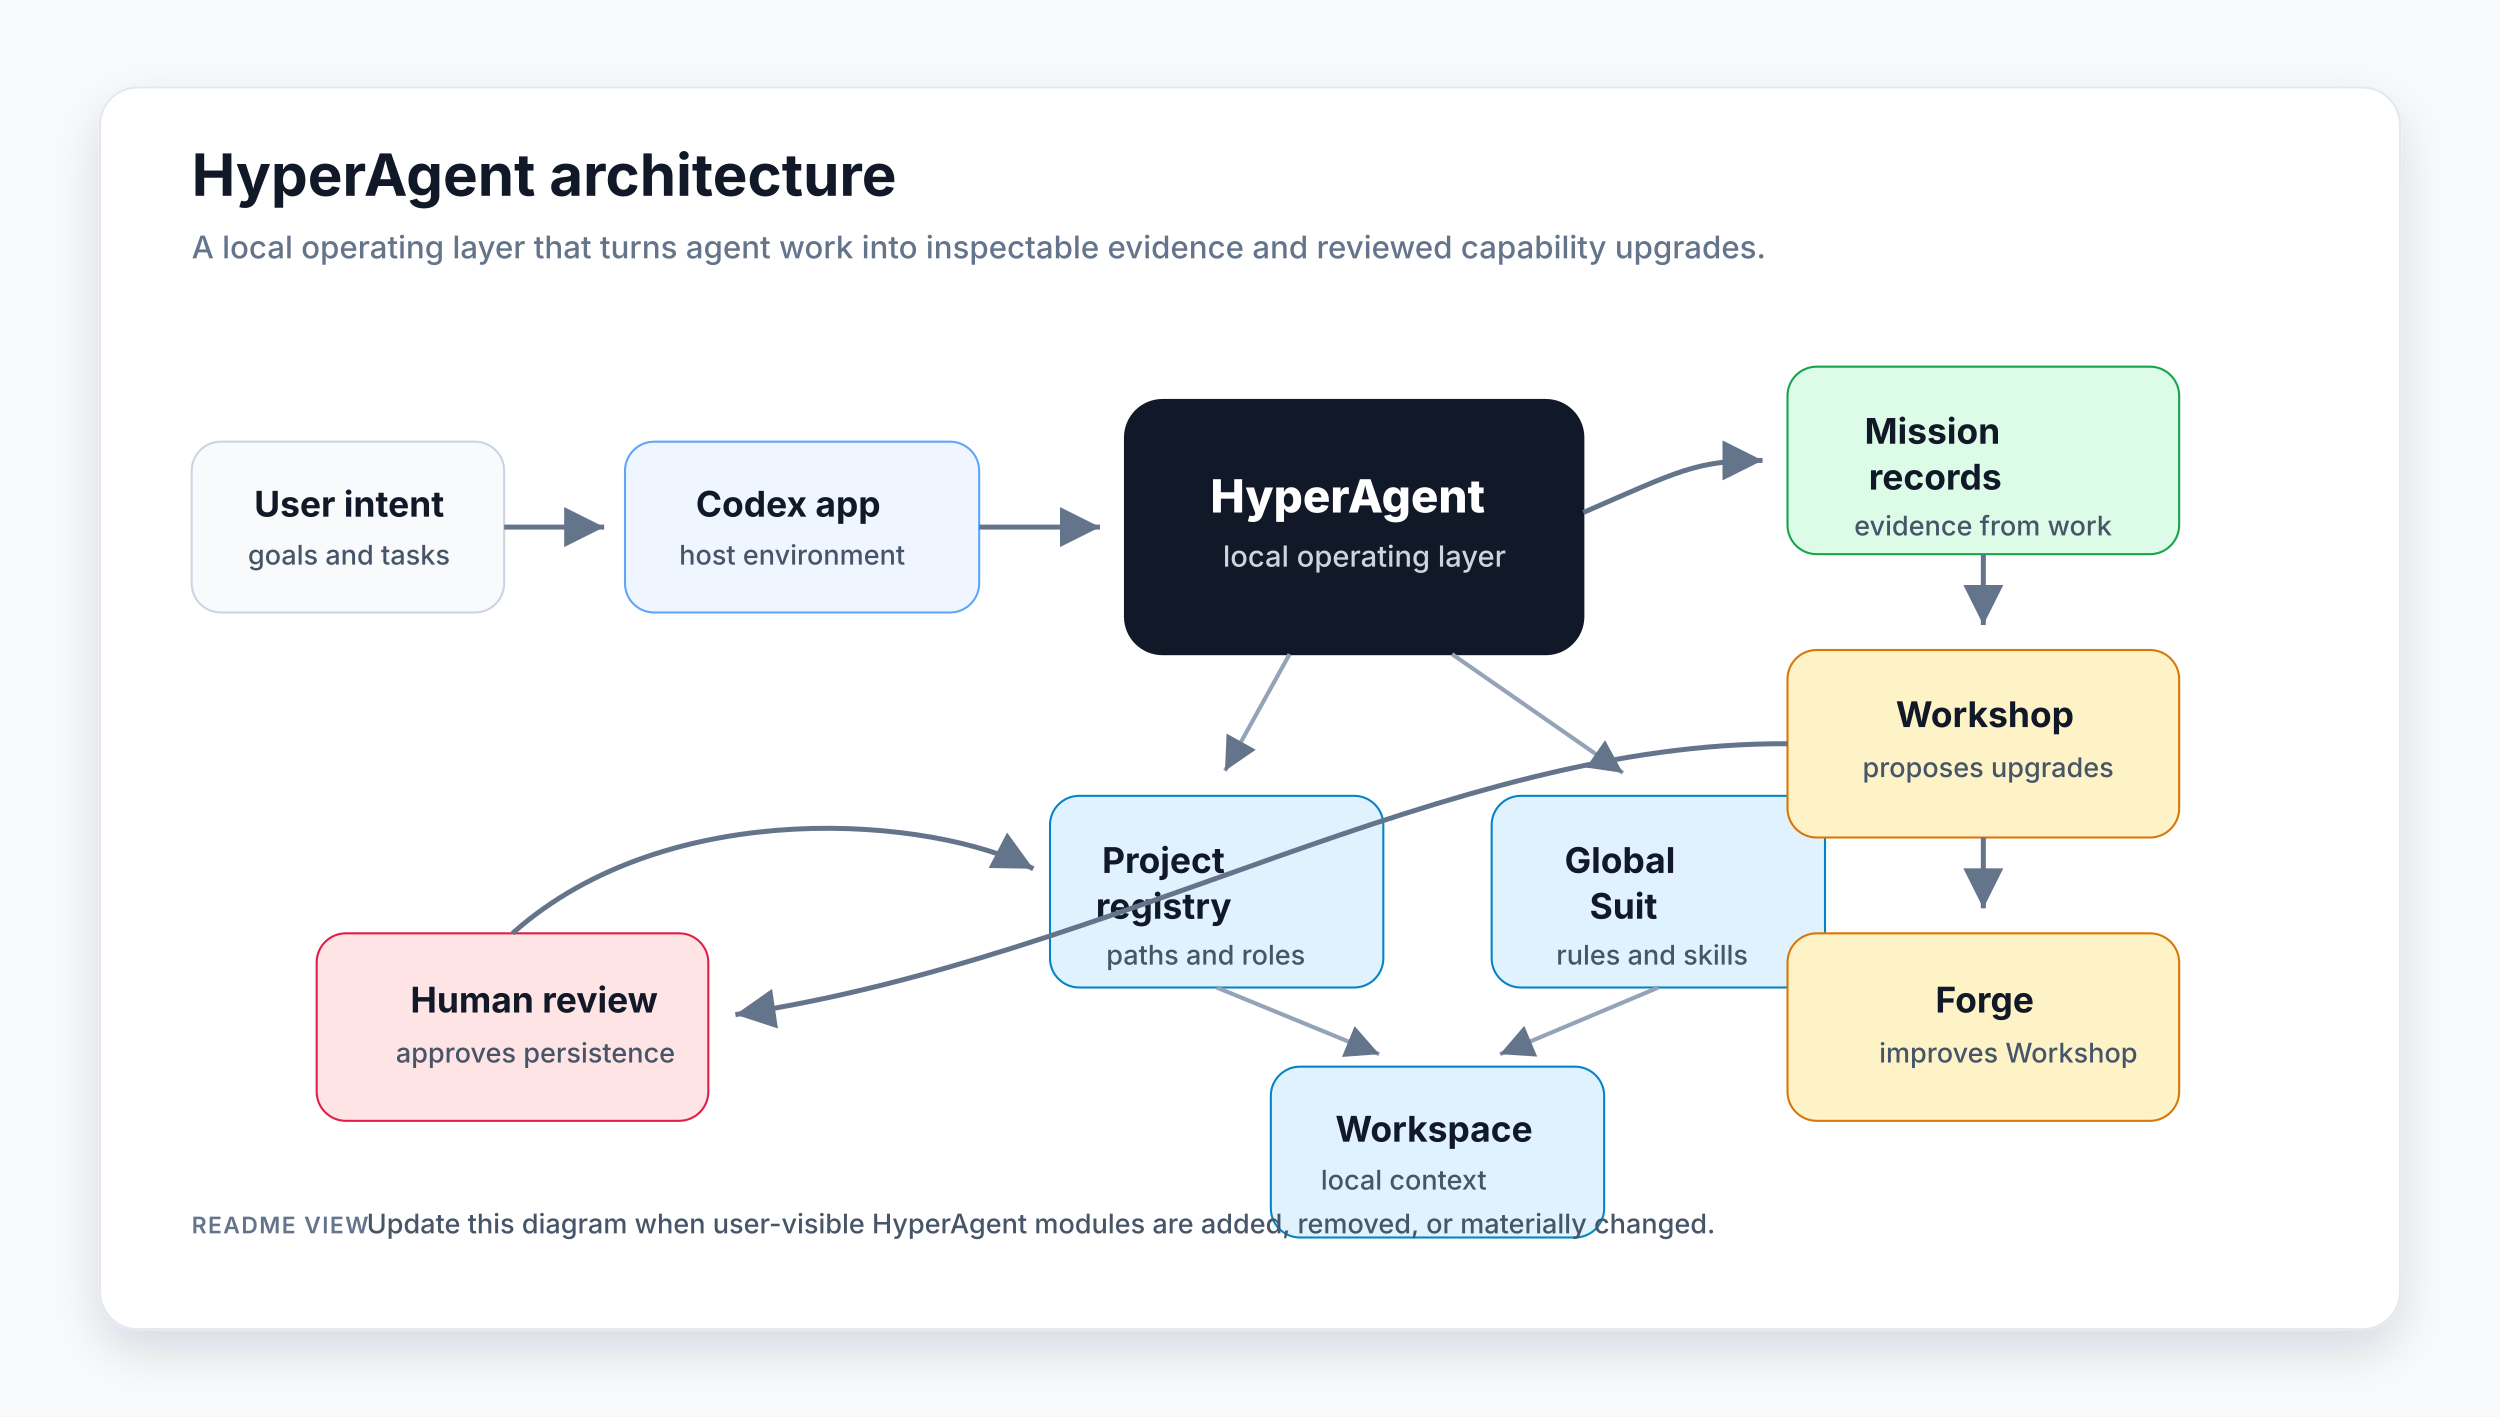
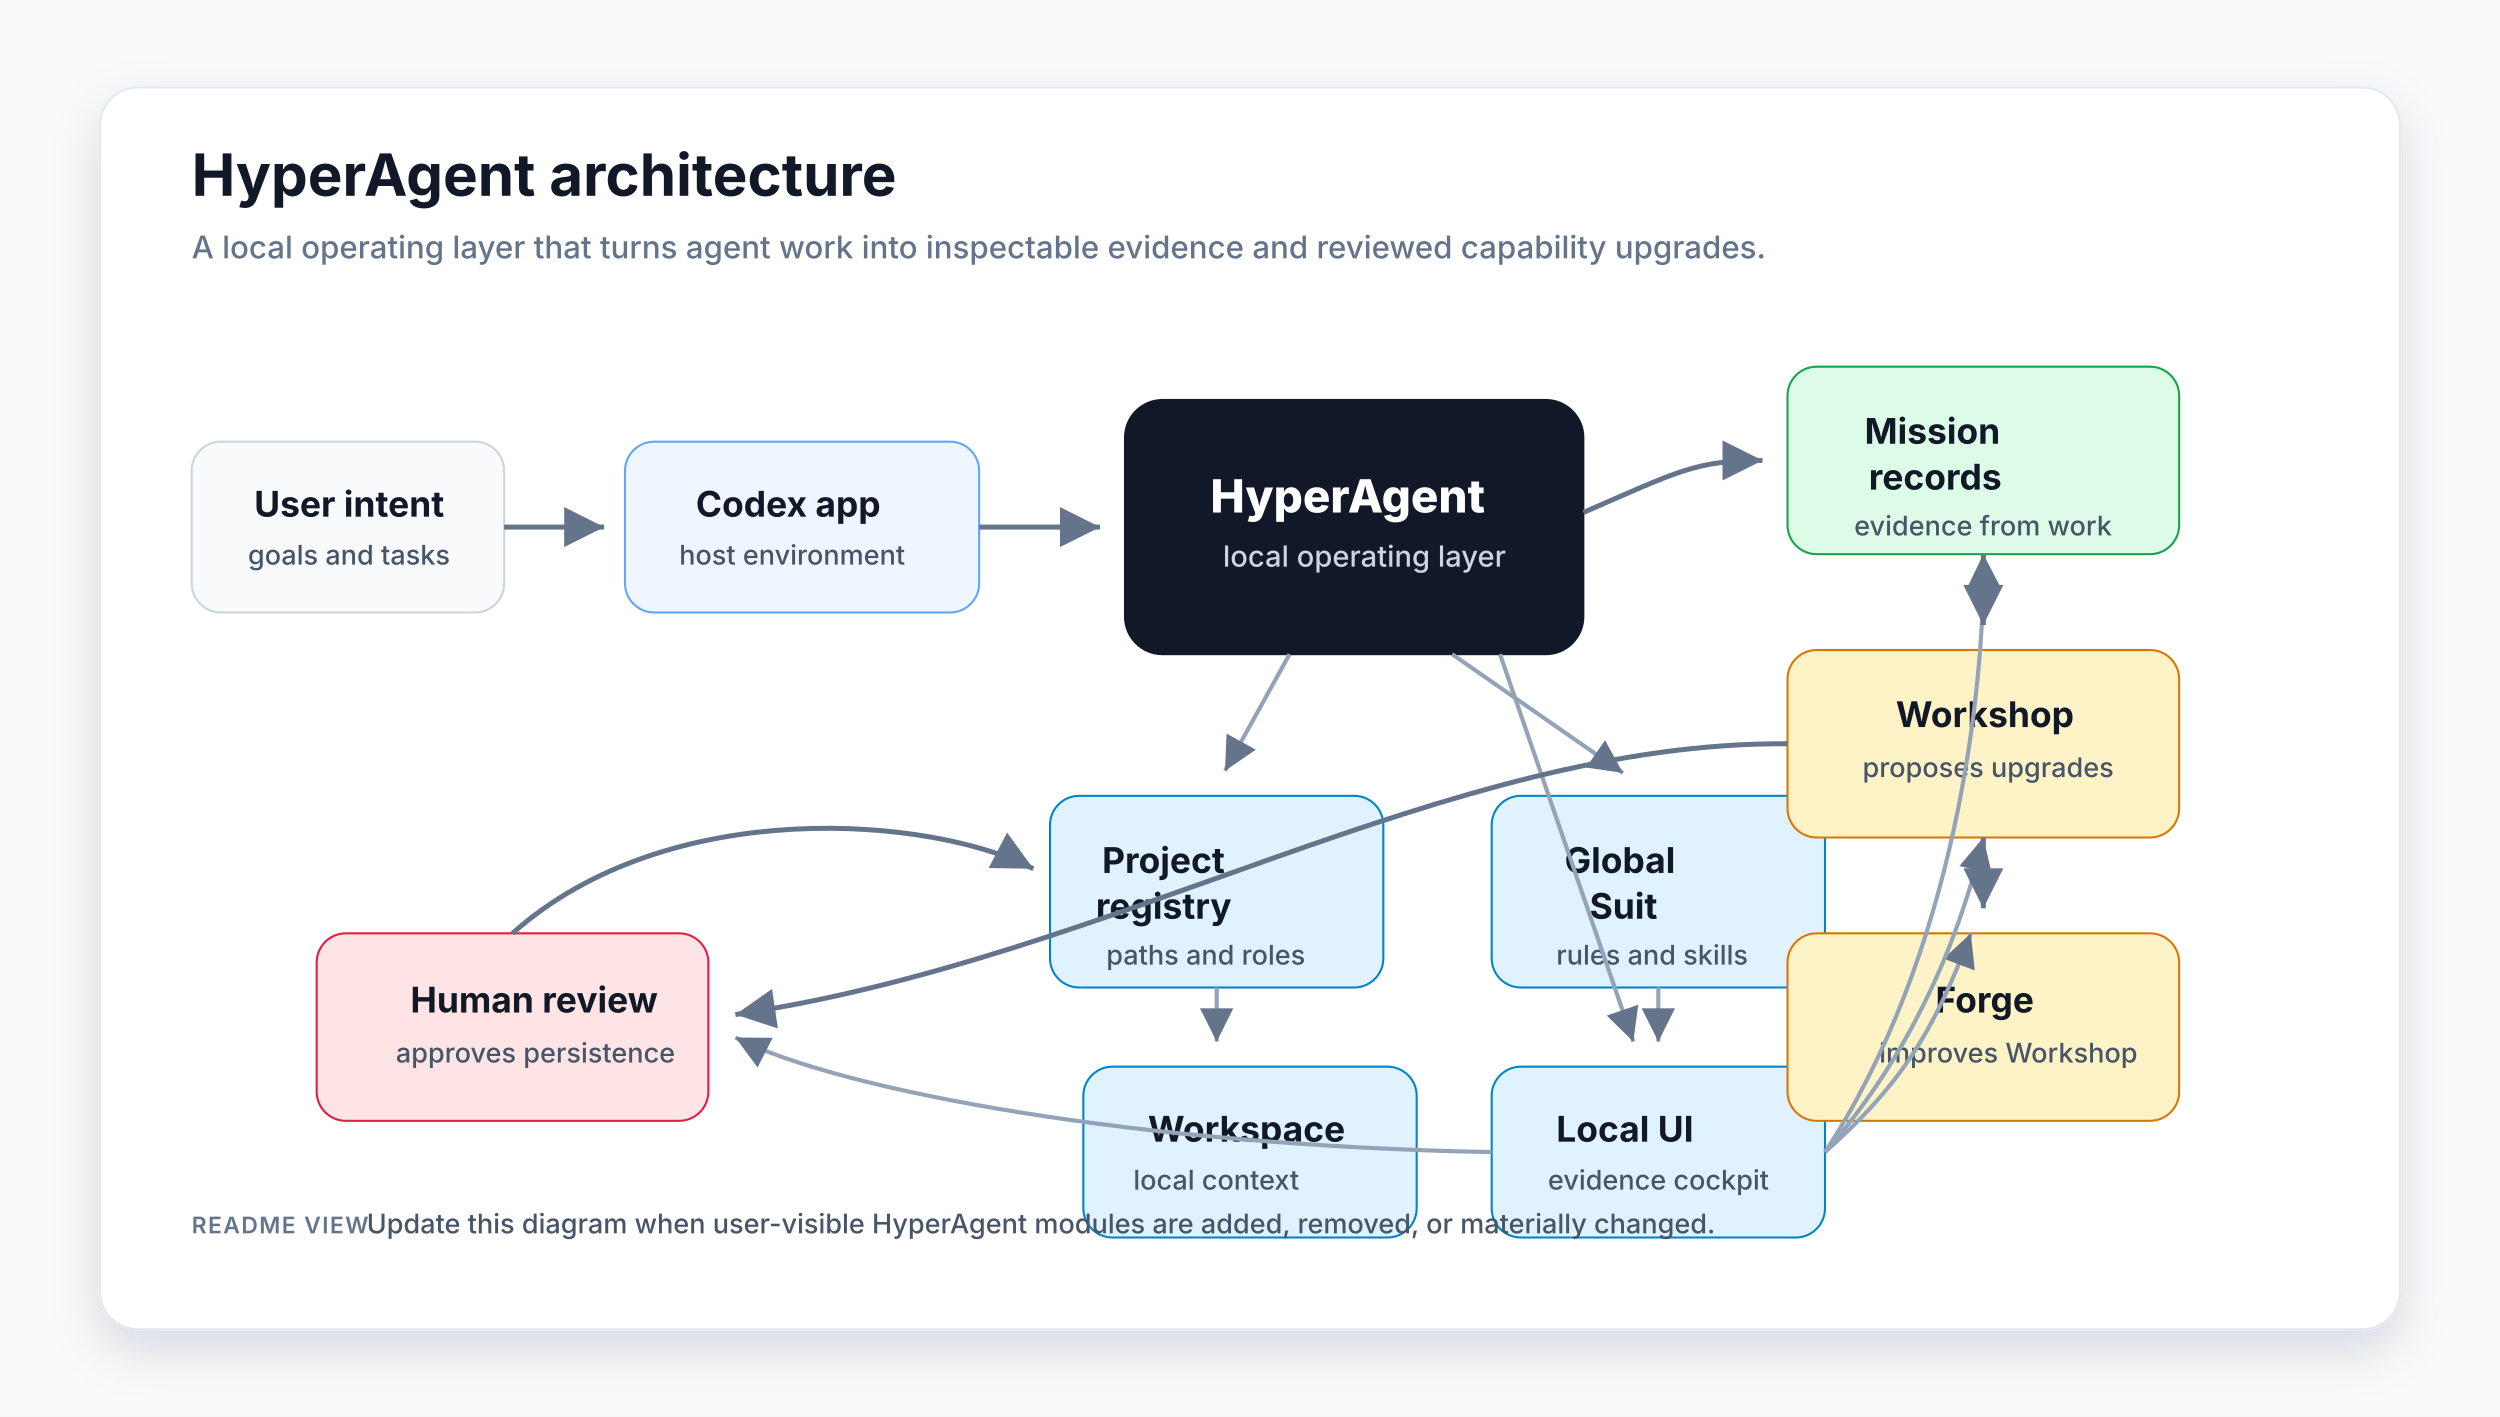
<svg xmlns="http://www.w3.org/2000/svg" width="1200" height="680" viewBox="0 0 1200 680" role="img" aria-labelledby="title desc">
  <defs>
    <filter id="shadow" x="-12%" y="-18%" width="124%" height="136%">
      <feDropShadow dx="0" dy="10" stdDeviation="12" flood-color="#0f172a" flood-opacity="0.13" />
    </filter>
    <marker id="arrow" markerWidth="12" markerHeight="12" refX="10" refY="6" orient="auto" markerUnits="strokeWidth">
      <path d="M2,2 L10,6 L2,10 Z" fill="#64748b" />
    </marker>
    <style>
      .bg { fill: #f8fafc; }
      .panel { fill: #ffffff; stroke: #e2e8f0; stroke-width: 1; filter: url(#shadow); }
      .title { font: 700 28px ui-sans-serif, system-ui, -apple-system, BlinkMacSystemFont, "Segoe UI", sans-serif; fill: #111827; }
      .subtitle { font: 500 15px ui-sans-serif, system-ui, -apple-system, BlinkMacSystemFont, "Segoe UI", sans-serif; fill: #64748b; }
      .label { font: 700 17px ui-sans-serif, system-ui, -apple-system, BlinkMacSystemFont, "Segoe UI", sans-serif; fill: #111827; }
      .small { font: 500 13px ui-sans-serif, system-ui, -apple-system, BlinkMacSystemFont, "Segoe UI", sans-serif; fill: #475569; }
      .tiny { font: 600 11px ui-sans-serif, system-ui, -apple-system, BlinkMacSystemFont, "Segoe UI", sans-serif; fill: #64748b; letter-spacing: .06em; }
      .core-label { font: 800 22px ui-sans-serif, system-ui, -apple-system, BlinkMacSystemFont, "Segoe UI", sans-serif; fill: #ffffff; }
      .core-small { font: 500 14px ui-sans-serif, system-ui, -apple-system, BlinkMacSystemFont, "Segoe UI", sans-serif; fill: #cbd5e1; }
      .line { fill: none; stroke: #64748b; stroke-width: 2.4; marker-end: url(#arrow); }
      .soft-line { fill: none; stroke: #94a3b8; stroke-width: 2; marker-end: url(#arrow); }
    </style>
  </defs>
  <rect class="bg" width="1200" height="680" rx="0" />
  <rect class="panel" x="48" y="42" width="1104" height="596" rx="18" />
  <text class="title" x="92" y="94">HyperAgent architecture</text>
  <text class="subtitle" x="92" y="124">A local operating layer that turns agent work into inspectable evidence and reviewed capability upgrades.</text>
  <rect x="92" y="212" width="150" height="82" rx="14" fill="#f8fafc" stroke="#cbd5e1" />
  <text class="label" x="122" y="248">User intent</text>
  <text class="small" x="119" y="271">goals and tasks</text>
  <rect x="300" y="212" width="170" height="82" rx="14" fill="#eff6ff" stroke="#60a5fa" />
  <text class="label" x="334" y="248">Codex app</text>
  <text class="small" x="326" y="271">host environment</text>
  <rect x="540" y="192" width="220" height="122" rx="18" fill="#111827" stroke="#111827" />
  <text class="core-label" x="581" y="246">HyperAgent</text>
  <text class="core-small" x="587" y="272">local operating layer</text>
  <path class="line" d="M242 253 H290" />
  <path class="line" d="M470 253 H528" />
  <rect x="504" y="382" width="160" height="92" rx="14" fill="#e0f2fe" stroke="#0284c7" />
  <text class="label" x="529" y="419">Project</text>
  <text class="label" x="526" y="441">registry</text>
  <text class="small" x="531" y="463">paths and roles</text>
  <rect x="716" y="382" width="160" height="92" rx="14" fill="#e0f2fe" stroke="#0284c7" />
  <text class="label" x="751" y="419">Global</text>
  <text class="label" x="763" y="441">Suit</text>
  <text class="small" x="747" y="463">rules and skills</text>
-   <rect x="610" y="512" width="160" height="82" rx="14" fill="#e0f2fe" stroke="#0284c7" />
-   <text class="label" x="641" y="548">Workspace</text>
-   <text class="small" x="634" y="571">local context</text>
+   <rect x="520" y="512" width="160" height="82" rx="14" fill="#e0f2fe" stroke="#0284c7" />
+   <text class="label" x="551" y="548">Workspace</text>
+   <text class="small" x="544" y="571">local context</text>
+   <rect x="716" y="512" width="160" height="82" rx="14" fill="#e0f2fe" stroke="#0284c7" />
+   <text class="label" x="747" y="548">Local UI</text>
+   <text class="small" x="743" y="571">evidence cockpit</text>
  <path class="soft-line" d="M619 314 L588 370" />
  <path class="soft-line" d="M697 314 L779 371" />
-   <path class="soft-line" d="M584 474 L662 506" />
-   <path class="soft-line" d="M796 474 L720 506" />
+   <path class="soft-line" d="M584 474 L584 500" />
+   <path class="soft-line" d="M796 474 L796 500" />
+   <path class="soft-line" d="M720 314 L784 500" />
  <rect x="858" y="176" width="188" height="90" rx="14" fill="#dcfce7" stroke="#16a34a" />
  <text class="label" x="895" y="213">Mission</text>
  <text class="label" x="897" y="235">records</text>
  <text class="small" x="890" y="257">evidence from work</text>
  <rect x="858" y="312" width="188" height="90" rx="14" fill="#fef3c7" stroke="#d97706" />
  <text class="label" x="910" y="349">Workshop</text>
  <text class="small" x="894" y="373">proposes upgrades</text>
  <rect x="858" y="448" width="188" height="90" rx="14" fill="#fef3c7" stroke="#d97706" />
  <text class="label" x="929" y="486">Forge</text>
  <text class="small" x="902" y="510">improves Workshop</text>
  <rect x="152" y="448" width="188" height="90" rx="14" fill="#ffe4e6" stroke="#e11d48" />
  <text class="label" x="197" y="486">Human review</text>
  <text class="small" x="190" y="510">approves persistence</text>
  <path class="line" d="M760 246 C806 226 814 221 846 221" />
+   <path class="soft-line" d="M876 553 C912 521 928 496 946 448" />
+   <path class="soft-line" d="M876 553 C930 492 947 423 952 402" />
+   <path class="soft-line" d="M876 553 C938 459 953 332 952 266" />
+   <path class="soft-line" d="M716 553 C548 550 404 524 353 498" />
  <path class="line" d="M952 266 V300" />
  <path class="line" d="M952 402 V436" />
  <path class="line" d="M858 357 C694 356 535 460 353 487" />
  <path class="line" d="M246 448 C321 381 448 392 496 417" />
  <text class="tiny" x="92" y="592">README VIEW</text>
  <text class="small" x="176" y="592">Update this diagram when user-visible HyperAgent modules are added, removed, or materially changed.</text>
</svg>
